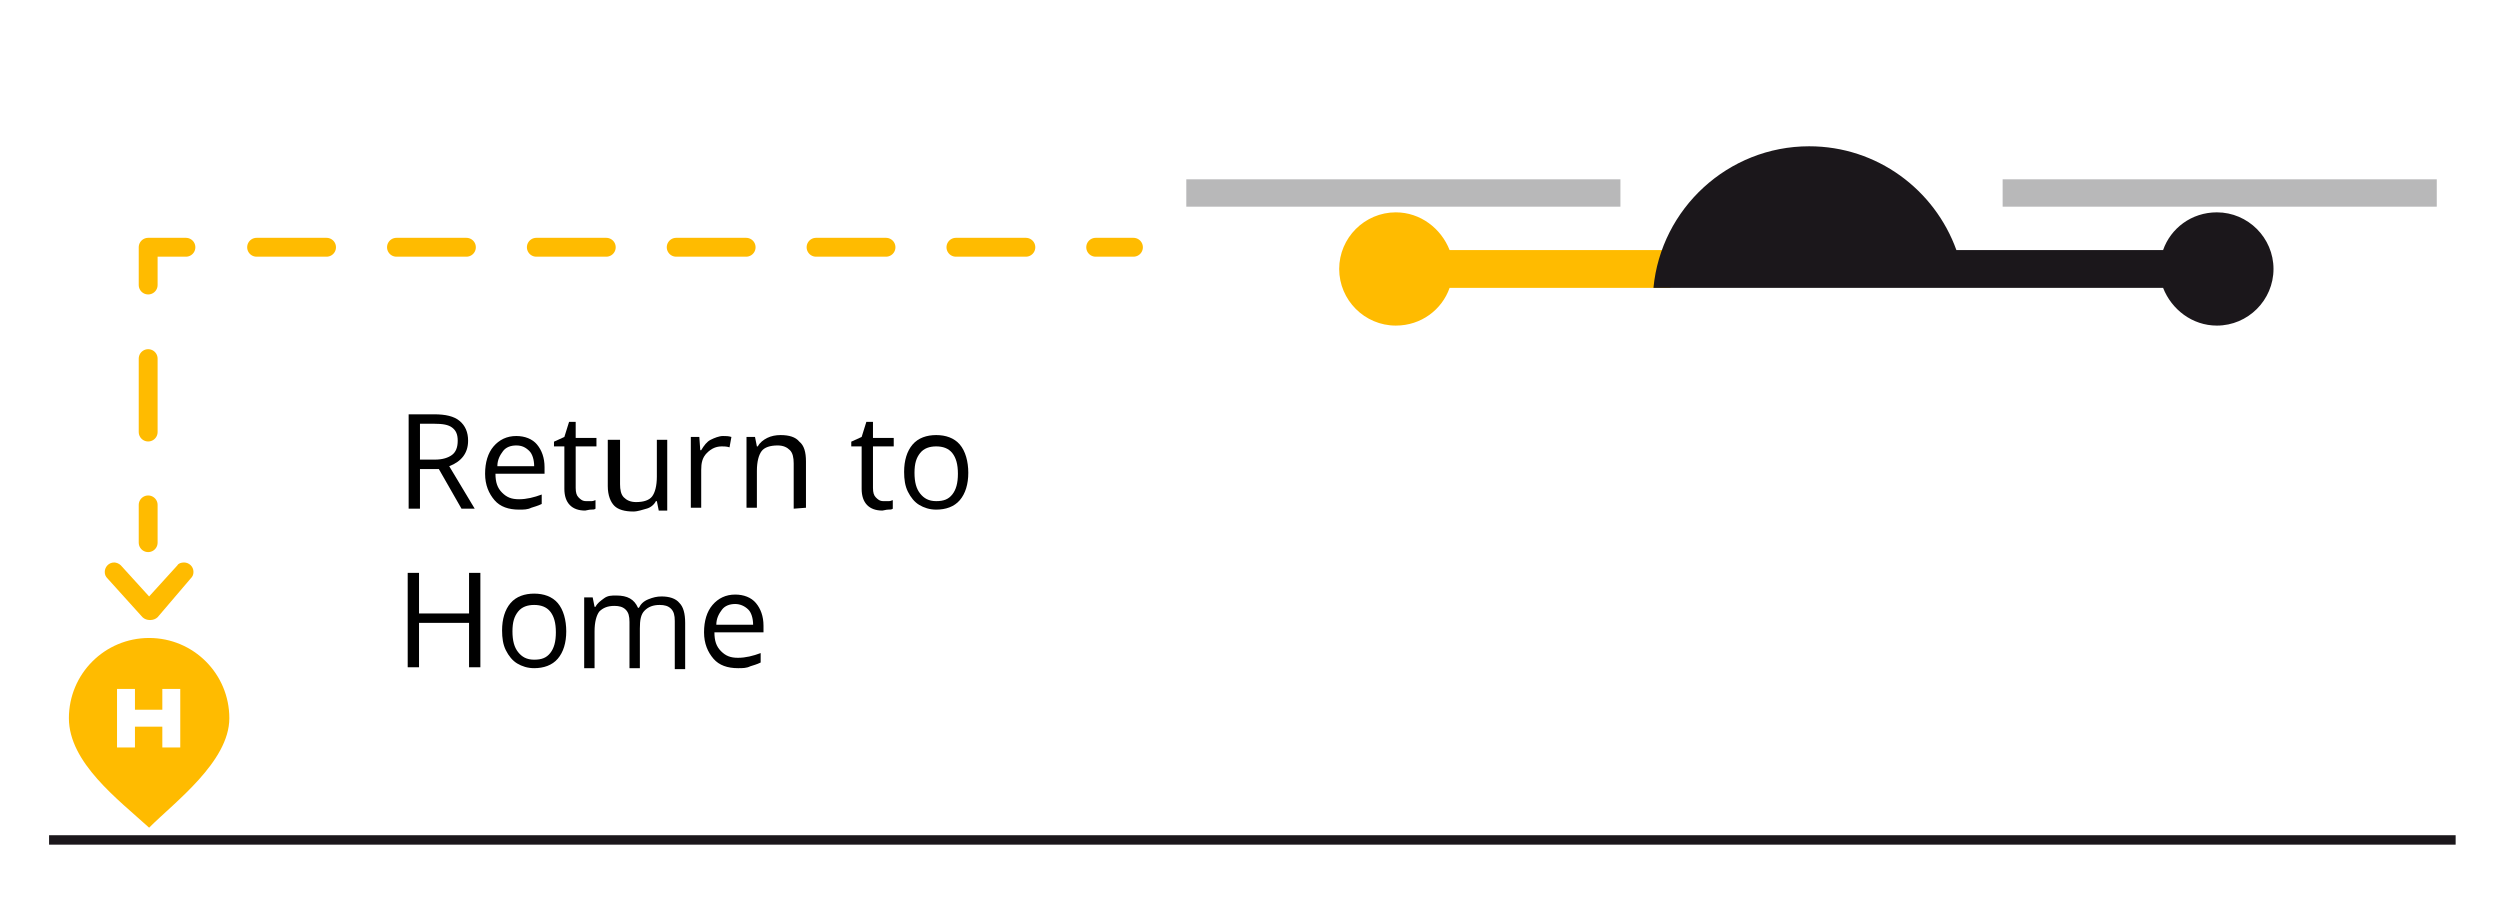
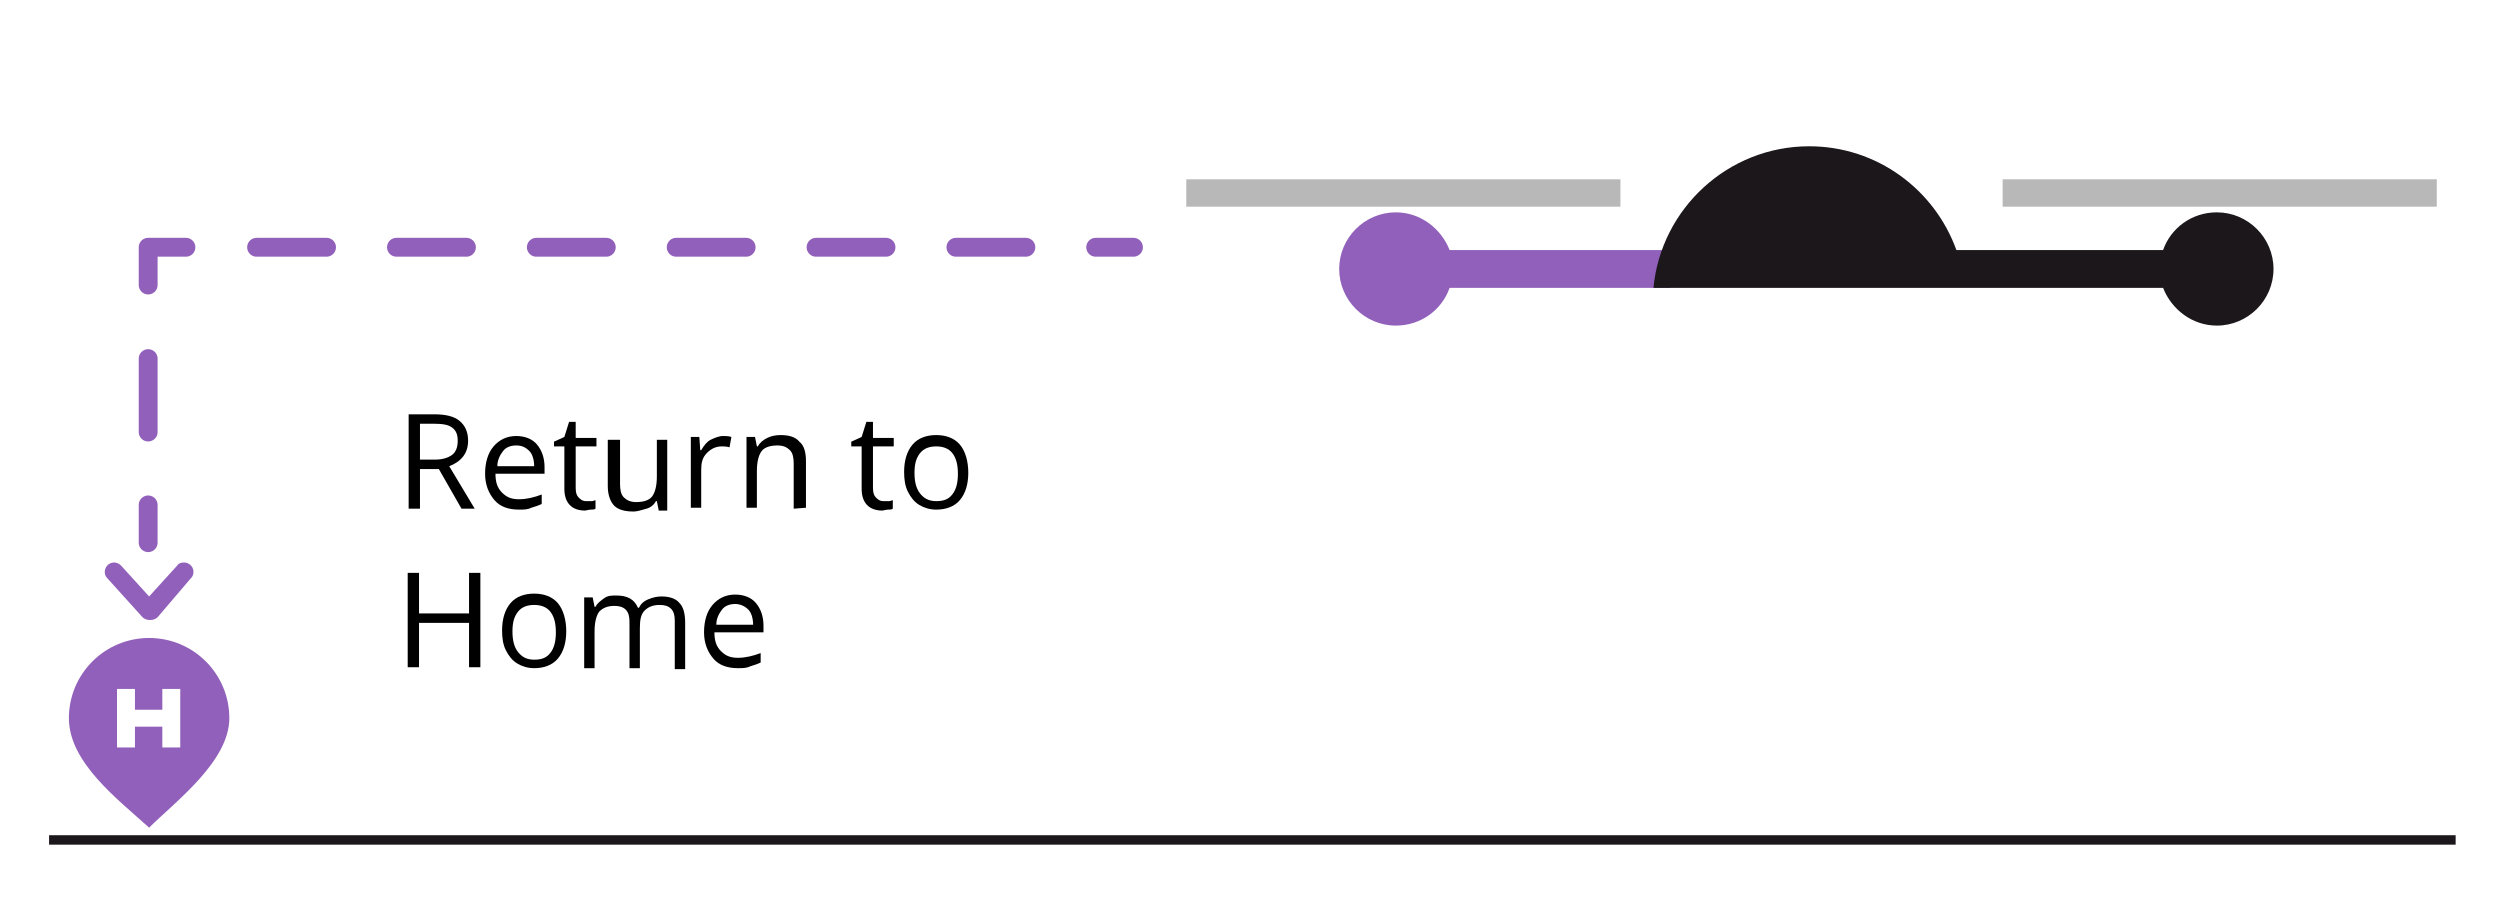
- <svg xmlns="http://www.w3.org/2000/svg" version="1.1" id="Ebene_1" x="0px" y="0px" viewBox="-9 23.6 264.9 95.1" style="enable-background:new -9 23.6 264.9 95.1;" xml:space="preserve">
+ <svg xmlns="http://www.w3.org/2000/svg" version="1.1" id="Ebene_1" x="0px" y="0px" viewBox="0 0 264.9 95.1" style="enable-background:new 0 0 264.9 95.1;" xml:space="preserve">
  <style type="text/css">
- 	.st0{fill:#FFBB00;}
+ 	.st0{fill:#9160BA;}
	.st1{fill:#1B171B;}
	.st2{fill:#B8B8B9;}
	.st3{fill:none;}
	.st4{enable-background:new    ;}
- 	.st5{fill:none;stroke:#FFBB00;stroke-width:2;stroke-linecap:round;stroke-linejoin:round;}
- 	.st6{fill:none;stroke:#FFBB00;stroke-width:2;stroke-linecap:round;stroke-linejoin:round;stroke-dasharray:7.41,7.41;}
- 	.st7{fill:none;stroke:#FFBB00;stroke-width:2;stroke-linecap:round;stroke-linejoin:round;stroke-dasharray:7.778,7.778;}
+ 	.st5{fill:none;stroke:#9160BA;stroke-width:2;stroke-linecap:round;stroke-linejoin:round;}
+ 	.st6{fill:none;stroke:#9160BA;stroke-width:2;stroke-linecap:round;stroke-linejoin:round;stroke-dasharray:7.41,7.41;}
+ 	.st7{fill:none;stroke:#9160BA;stroke-width:2;stroke-linecap:round;stroke-linejoin:round;stroke-dasharray:7.778,7.778;}
	.st8{fill:none;stroke:#1B171B;stroke-miterlimit:10;}
</style>
  <g>
-     <path class="st0" d="M11.2,84.9L11.2,84.9c0.2-0.2,0.3-0.4,0.3-0.7c0-0.6-0.5-1-1-1c-0.3,0-0.6,0.1-0.7,0.3l0,0l-3,3.3l-3-3.3l0,0   c-0.2-0.2-0.5-0.3-0.7-0.3c-0.6,0-1,0.5-1,1c0,0.3,0.1,0.5,0.3,0.7l0,0L6.1,89c0.2,0.2,0.5,0.3,0.8,0.3s0.6-0.1,0.8-0.3L11.2,84.9z   " />
+     <path class="st0" d="M20.2,61.3L20.2,61.3c0.2-0.2,0.3-0.4,0.3-0.7c0-0.6-0.5-1-1-1c-0.3,0-0.6,0.1-0.7,0.3l0,0l-3,3.3l-3-3.3l0,0   c-0.2-0.2-0.5-0.3-0.7-0.3c-0.6,0-1,0.5-1,1c0,0.3,0.1,0.5,0.3,0.7l0,0l3.7,4.1c0.2,0.2,0.5,0.3,0.8,0.3c0.3,0,0.6-0.1,0.8-0.3   L20.2,61.3z" />
    <g>
      <g>
-         <path class="st0" d="M138.9,46.1c2.6,0,4.8,1.7,5.7,4H168v4h-23.4c-0.8,2.3-3,4-5.7,4c-3.3,0-6-2.7-6-6S135.6,46.1,138.9,46.1z" />
-         <path class="st1" d="M182.7,39.1c7.2,0,13.3,4.6,15.6,11h21.9c0.8-2.3,3-4,5.7-4c3.3,0,6,2.7,6,6s-2.7,6-6,6     c-2.6,0-4.8-1.7-5.7-4h-21h-31.8h-1.2C167,45.7,174.1,39.1,182.7,39.1z" />
+         <path class="st0" d="M147.9,22.5c2.6,0,4.8,1.7,5.7,4H177v4h-23.4c-0.8,2.3-3,4-5.7,4c-3.3,0-6-2.7-6-6S144.6,22.5,147.9,22.5z" />
+         <path class="st1" d="M191.7,15.5c7.2,0,13.3,4.6,15.6,11h21.9c0.8-2.3,3-4,5.7-4c3.3,0,6,2.7,6,6s-2.7,6-6,6     c-2.6,0-4.8-1.7-5.7-4h-21h-31.8h-1.2C176,22.1,183.1,15.5,191.7,15.5z" />
      </g>
-       <rect x="203.2" y="42.6" class="st2" width="46" height="2.9" />
-       <rect x="116.7" y="42.6" class="st2" width="46" height="2.9" />
+       <rect x="212.2" y="19" class="st2" width="46" height="2.9" />
+       <rect x="125.7" y="19" class="st2" width="46" height="2.9" />
    </g>
-     <rect x="33" y="66.8" class="st3" width="86.5" height="32.1" />
+     <rect x="42" y="43.2" class="st3" width="86.5" height="32.1" />
    <g class="st4">
-       <path d="M35.5,73.3v4.2h-1.2v-10H37c1.2,0,2.1,0.2,2.7,0.7s0.9,1.2,0.9,2.1c0,1.3-0.7,2.2-2,2.7l2.7,4.5h-1.4l-2.4-4.2L35.5,73.3    L35.5,73.3z M35.5,72.3h1.6c0.8,0,1.4-0.2,1.8-0.5s0.6-0.8,0.6-1.5s-0.2-1.1-0.6-1.4s-1-0.4-1.9-0.4h-1.5V72.3z" />
-       <path d="M46,77.6c-1.1,0-2-0.3-2.6-1s-1-1.6-1-2.8c0-1.2,0.3-2.2,0.9-2.9s1.4-1.1,2.4-1.1c0.9,0,1.7,0.3,2.2,0.9s0.8,1.4,0.8,2.4    v0.7h-5.2c0,0.9,0.2,1.5,0.7,2s1,0.7,1.8,0.7s1.6-0.2,2.4-0.5v1c-0.4,0.2-0.8,0.3-1.1,0.4C46.9,77.6,46.5,77.6,46,77.6z     M45.7,70.8c-0.6,0-1.1,0.2-1.4,0.6s-0.6,0.9-0.6,1.6h3.9c0-0.7-0.2-1.3-0.5-1.6C46.7,71,46.3,70.8,45.7,70.8z" />
-       <path d="M53.1,76.7c0.2,0,0.4,0,0.6,0s0.3-0.1,0.4-0.1v0.9c-0.1,0.1-0.3,0.1-0.5,0.1s-0.5,0.1-0.6,0.1c-1.4,0-2.2-0.8-2.2-2.3    v-4.5h-1.1v-0.5l1.1-0.5l0.5-1.6H52V70h2.2v0.9H52v4.4c0,0.5,0.1,0.8,0.3,1S52.7,76.7,53.1,76.7z" />
-       <path d="M56.7,70v4.9c0,0.6,0.1,1.1,0.4,1.4s0.7,0.5,1.3,0.5c0.8,0,1.4-0.2,1.7-0.6s0.5-1.1,0.5-2.1v-3.9h1.1v7.5h-0.9l-0.2-1    h-0.1c-0.2,0.4-0.6,0.7-1,0.8s-0.9,0.3-1.4,0.3c-0.9,0-1.6-0.2-2-0.6s-0.7-1.1-0.7-2.1v-4.9h1.3C56.7,70.2,56.7,70,56.7,70z" />
-       <path d="M67.6,69.8c0.3,0,0.6,0,0.9,0.1L68.3,71c-0.3-0.1-0.6-0.1-0.8-0.1c-0.6,0-1.1,0.2-1.6,0.7s-0.6,1.1-0.6,1.8v4h-1.1v-7.5    h0.9l0.1,1.4h0.1c0.3-0.5,0.6-0.9,1-1.1S67.2,69.8,67.6,69.8z" />
-       <path d="M75.1,77.5v-4.8c0-0.6-0.1-1.1-0.4-1.4s-0.7-0.5-1.3-0.5c-0.8,0-1.4,0.2-1.7,0.6s-0.5,1.1-0.5,2.1v3.9h-1.1v-7.5H71l0.2,1    h0.1c0.2-0.4,0.6-0.7,1-0.9c0.4-0.2,0.9-0.3,1.4-0.3c0.9,0,1.6,0.2,2,0.7c0.5,0.4,0.7,1.1,0.7,2.1v4.9L75.1,77.5L75.1,77.5z" />
-       <path d="M84.6,76.7c0.2,0,0.4,0,0.6,0s0.3-0.1,0.4-0.1v0.9c-0.1,0.1-0.3,0.1-0.5,0.1s-0.5,0.1-0.6,0.1c-1.4,0-2.2-0.8-2.2-2.3    v-4.5h-1.1v-0.5l1.1-0.5l0.5-1.6h0.7V70h2.2v0.9h-2.2v4.4c0,0.5,0.1,0.8,0.3,1S84.2,76.7,84.6,76.7z" />
-       <path d="M93.6,73.7c0,1.2-0.3,2.2-0.9,2.9c-0.6,0.7-1.5,1-2.5,1c-0.7,0-1.3-0.2-1.8-0.5s-0.9-0.8-1.2-1.4s-0.4-1.3-0.4-2.1    c0-1.2,0.3-2.2,0.9-2.9c0.6-0.7,1.5-1,2.5-1s1.9,0.3,2.5,1S93.6,72.5,93.6,73.7z M87.9,73.7c0,1,0.2,1.7,0.6,2.2s0.9,0.8,1.7,0.8    s1.3-0.2,1.7-0.7c0.4-0.5,0.6-1.2,0.6-2.2s-0.2-1.7-0.6-2.2s-1-0.7-1.7-0.7s-1.3,0.2-1.7,0.7S87.9,72.7,87.9,73.7z" />
+       <path d="M44.5,49.7v4.2h-1.2v-10H46c1.2,0,2.1,0.2,2.7,0.7s0.9,1.2,0.9,2.1c0,1.3-0.7,2.2-2,2.7l2.7,4.5h-1.4l-2.4-4.2L44.5,49.7    L44.5,49.7z M44.5,48.7h1.6c0.8,0,1.4-0.2,1.8-0.5s0.6-0.8,0.6-1.5s-0.2-1.1-0.6-1.4s-1-0.4-1.9-0.4h-1.5    C44.5,44.9,44.5,48.7,44.5,48.7z" />
+       <path d="M55,54c-1.1,0-2-0.3-2.6-1s-1-1.6-1-2.8c0-1.2,0.3-2.2,0.9-2.9s1.4-1.1,2.4-1.1c0.9,0,1.7,0.3,2.2,0.9s0.8,1.4,0.8,2.4    v0.7h-5.2c0,0.9,0.2,1.5,0.7,2s1,0.7,1.8,0.7s1.6-0.2,2.4-0.5v1c-0.4,0.2-0.8,0.3-1.1,0.4C55.9,54,55.5,54,55,54z M54.7,47.2    c-0.6,0-1.1,0.2-1.4,0.6s-0.6,0.9-0.6,1.6h3.9c0-0.7-0.2-1.3-0.5-1.6C55.7,47.4,55.3,47.2,54.7,47.2z" />
+       <path d="M62.1,53.1c0.2,0,0.4,0,0.6,0S63,53,63.1,53v0.9C63,54,62.8,54,62.6,54s-0.5,0.1-0.6,0.1c-1.4,0-2.2-0.8-2.2-2.3v-4.5    h-1.1v-0.5l1.1-0.5l0.5-1.6H61v1.7h2.2v0.9H61v4.4c0,0.5,0.1,0.8,0.3,1S61.7,53.1,62.1,53.1z" />
+       <path d="M65.7,46.4v4.9c0,0.6,0.1,1.1,0.4,1.4s0.7,0.5,1.3,0.5c0.8,0,1.4-0.2,1.7-0.6c0.3-0.4,0.5-1.1,0.5-2.1v-3.9h1.1v7.5h-0.9    l-0.2-1h-0.1c-0.2,0.4-0.6,0.7-1,0.8s-0.9,0.3-1.4,0.3c-0.9,0-1.6-0.2-2-0.6s-0.7-1.1-0.7-2.1v-4.9h1.3    C65.7,46.6,65.7,46.4,65.7,46.4z" />
+       <path d="M76.6,46.2c0.3,0,0.6,0,0.9,0.1l-0.2,1.1c-0.3-0.1-0.6-0.1-0.8-0.1c-0.6,0-1.1,0.2-1.6,0.7s-0.6,1.1-0.6,1.8v4h-1.1v-7.5    h0.9l0.1,1.4h0.1c0.3-0.5,0.6-0.9,1-1.1S76.2,46.2,76.6,46.2z" />
+       <path d="M84.1,53.9v-4.8c0-0.6-0.1-1.1-0.4-1.4s-0.7-0.5-1.3-0.5c-0.8,0-1.4,0.2-1.7,0.6s-0.5,1.1-0.5,2.1v3.9h-1.1v-7.5H80l0.2,1    h0.1c0.2-0.4,0.6-0.7,1-0.9c0.4-0.2,0.9-0.3,1.4-0.3c0.9,0,1.6,0.2,2,0.7c0.5,0.4,0.7,1.1,0.7,2.1v4.9L84.1,53.9L84.1,53.9z" />
+       <path d="M93.6,53.1c0.2,0,0.4,0,0.6,0s0.3-0.1,0.4-0.1v0.9C94.5,54,94.3,54,94.1,54s-0.5,0.1-0.6,0.1c-1.4,0-2.2-0.8-2.2-2.3v-4.5    h-1.1v-0.5l1.1-0.5l0.5-1.6h0.7v1.7h2.2v0.9h-2.2v4.4c0,0.5,0.1,0.8,0.3,1S93.2,53.1,93.6,53.1z" />
+       <path d="M102.6,50.1c0,1.2-0.3,2.2-0.9,2.9c-0.6,0.7-1.5,1-2.5,1c-0.7,0-1.3-0.2-1.8-0.5s-0.9-0.8-1.2-1.4s-0.4-1.3-0.4-2.1    c0-1.2,0.3-2.2,0.9-2.9c0.6-0.7,1.5-1,2.5-1s1.9,0.3,2.5,1S102.6,48.9,102.6,50.1z M96.9,50.1c0,1,0.2,1.7,0.6,2.2    s0.9,0.8,1.7,0.8s1.3-0.2,1.7-0.7c0.4-0.5,0.6-1.2,0.6-2.2s-0.2-1.7-0.6-2.2s-1-0.7-1.7-0.7s-1.3,0.2-1.7,0.7S96.9,49.1,96.9,50.1    z" />
    </g>
    <g class="st4">
-       <path d="M41.9,94.3h-1.2v-4.7h-5.3v4.7h-1.2v-10h1.2v4.3h5.3v-4.3h1.2C41.9,84.3,41.9,94.3,41.9,94.3z" />
-       <path d="M51,90.5c0,1.2-0.3,2.2-0.9,2.9c-0.6,0.7-1.5,1-2.5,1c-0.7,0-1.3-0.2-1.8-0.5s-0.9-0.8-1.2-1.4s-0.4-1.3-0.4-2.1    c0-1.2,0.3-2.2,0.9-2.9c0.6-0.7,1.5-1,2.5-1s1.9,0.3,2.5,1S51,89.3,51,90.5z M45.3,90.5c0,1,0.2,1.7,0.6,2.2s0.9,0.8,1.7,0.8    s1.3-0.2,1.7-0.7c0.4-0.5,0.6-1.2,0.6-2.2s-0.2-1.7-0.6-2.2s-1-0.7-1.7-0.7s-1.3,0.2-1.7,0.7S45.3,89.5,45.3,90.5z" />
-       <path d="M62.5,94.3v-4.9c0-0.6-0.1-1-0.4-1.3s-0.7-0.4-1.2-0.4c-0.7,0-1.2,0.2-1.6,0.6s-0.5,1-0.5,1.9v4.2h-1.1v-4.9    c0-0.6-0.1-1-0.4-1.3s-0.7-0.4-1.2-0.4c-0.7,0-1.2,0.2-1.6,0.6c-0.3,0.4-0.5,1.1-0.5,2.1v3.9h-1.1v-7.5h0.9l0.2,1h0.1    c0.2-0.4,0.5-0.6,0.9-0.9s0.8-0.3,1.3-0.3c1.2,0,1.9,0.4,2.3,1.3h0.1c0.2-0.4,0.5-0.7,1-0.9s0.9-0.3,1.4-0.3    c0.8,0,1.5,0.2,1.9,0.7c0.4,0.4,0.6,1.1,0.6,2.1v4.9h-1.1L62.5,94.3L62.5,94.3z" />
-       <path d="M69.2,94.4c-1.1,0-2-0.3-2.6-1s-1-1.6-1-2.8c0-1.2,0.3-2.2,0.9-2.9s1.4-1.1,2.4-1.1c0.9,0,1.7,0.3,2.2,0.9    s0.8,1.4,0.8,2.4v0.7h-5.2c0,0.9,0.2,1.5,0.7,2s1,0.7,1.8,0.7s1.6-0.2,2.4-0.5v1c-0.4,0.2-0.8,0.3-1.1,0.4    C70.1,94.4,69.7,94.4,69.2,94.4z M68.9,87.6c-0.6,0-1.1,0.2-1.4,0.6s-0.6,0.9-0.6,1.6h3.9c0-0.7-0.2-1.3-0.5-1.6    C69.9,87.8,69.4,87.6,68.9,87.6z" />
+       <path d="M50.9,70.7h-1.2V66h-5.3v4.7h-1.2v-10h1.2V65h5.3v-4.3h1.2V70.7z" />
+       <path d="M60,66.9c0,1.2-0.3,2.2-0.9,2.9c-0.6,0.7-1.5,1-2.5,1c-0.7,0-1.3-0.2-1.8-0.5s-0.9-0.8-1.2-1.4c-0.3-0.6-0.4-1.3-0.4-2.1    c0-1.2,0.3-2.2,0.9-2.9c0.6-0.7,1.5-1,2.5-1s1.9,0.3,2.5,1C59.7,64.6,60,65.7,60,66.9z M54.3,66.9c0,1,0.2,1.7,0.6,2.2    s0.9,0.8,1.7,0.8s1.3-0.2,1.7-0.7s0.6-1.2,0.6-2.2s-0.2-1.7-0.6-2.2s-1-0.7-1.7-0.7s-1.3,0.2-1.7,0.7S54.3,65.9,54.3,66.9z" />
+       <path d="M71.5,70.7v-4.9c0-0.6-0.1-1-0.4-1.3s-0.7-0.4-1.2-0.4c-0.7,0-1.2,0.2-1.6,0.6c-0.4,0.4-0.5,1-0.5,1.9v4.2h-1.1v-4.9    c0-0.6-0.1-1-0.4-1.3s-0.7-0.4-1.2-0.4c-0.7,0-1.2,0.2-1.6,0.6c-0.3,0.4-0.5,1.1-0.5,2.1v3.9h-1.1v-7.5h0.9l0.2,1h0.1    c0.2-0.4,0.5-0.6,0.9-0.9c0.4-0.3,0.8-0.3,1.3-0.3c1.2,0,1.9,0.4,2.3,1.3h0.1c0.2-0.4,0.5-0.7,1-0.9s0.9-0.3,1.4-0.3    c0.8,0,1.5,0.2,1.9,0.7c0.4,0.4,0.6,1.1,0.6,2.1v4.9h-1.1V70.7L71.5,70.7z" />
+       <path d="M78.2,70.8c-1.1,0-2-0.3-2.6-1s-1-1.6-1-2.8s0.3-2.2,0.9-2.9c0.6-0.7,1.4-1.1,2.4-1.1c0.9,0,1.7,0.3,2.2,0.9    c0.5,0.6,0.8,1.4,0.8,2.4V67h-5.2c0,0.9,0.2,1.5,0.7,2s1,0.7,1.8,0.7s1.6-0.2,2.4-0.5v1c-0.4,0.2-0.8,0.3-1.1,0.4    C79.1,70.8,78.7,70.8,78.2,70.8z M77.9,64c-0.6,0-1.1,0.2-1.4,0.6c-0.3,0.4-0.6,0.9-0.6,1.6h3.9c0-0.7-0.2-1.3-0.5-1.6    C78.9,64.2,78.4,64,77.9,64z" />
    </g>
    <g>
      <g>
-         <line class="st5" x1="111.1" y1="49.8" x2="107.1" y2="49.8" />
-         <line class="st6" x1="99.7" y1="49.8" x2="14.4" y2="49.8" />
-         <polyline class="st5" points="10.7,49.8 6.7,49.8 6.7,53.8    " />
-         <line class="st7" x1="6.7" y1="61.6" x2="6.7" y2="73.2" />
-         <line class="st5" x1="6.7" y1="77.1" x2="6.7" y2="81.1" />
+         <line class="st5" x1="120.1" y1="26.2" x2="116.1" y2="26.2" />
+         <line class="st6" x1="108.7" y1="26.2" x2="23.4" y2="26.2" />
+         <polyline class="st5" points="19.7,26.2 15.7,26.2 15.7,30.2    " />
+         <line class="st7" x1="15.7" y1="38" x2="15.7" y2="49.6" />
+         <line class="st5" x1="15.7" y1="53.5" x2="15.7" y2="57.5" />
      </g>
    </g>
-     <line class="st8" x1="-3.8" y1="112.6" x2="251.2" y2="112.6" />
-     <path class="st0" d="M6.8,91.2c-4.7,0-8.5,3.8-8.5,8.5s5.2,8.6,8.5,11.6c2.7-2.7,8.5-7,8.5-11.6C15.3,95,11.5,91.2,6.8,91.2z    M10.1,102.8H8.2v-2.2H5.3v2.2H3.4v-6.2h1.9v2.2h2.9v-2.2h1.9V102.8z" />
+     <line class="st8" x1="5.2" y1="89" x2="260.2" y2="89" />
+     <path class="st0" d="M15.8,67.6c-4.7,0-8.5,3.8-8.5,8.5s5.2,8.6,8.5,11.6c2.7-2.7,8.5-7,8.5-11.6C24.3,71.4,20.5,67.6,15.8,67.6z    M19.1,79.2h-1.9V77h-2.9v2.2h-1.9V73h1.9v2.2h2.9V73h1.9V79.2z" />
  </g>
</svg>
